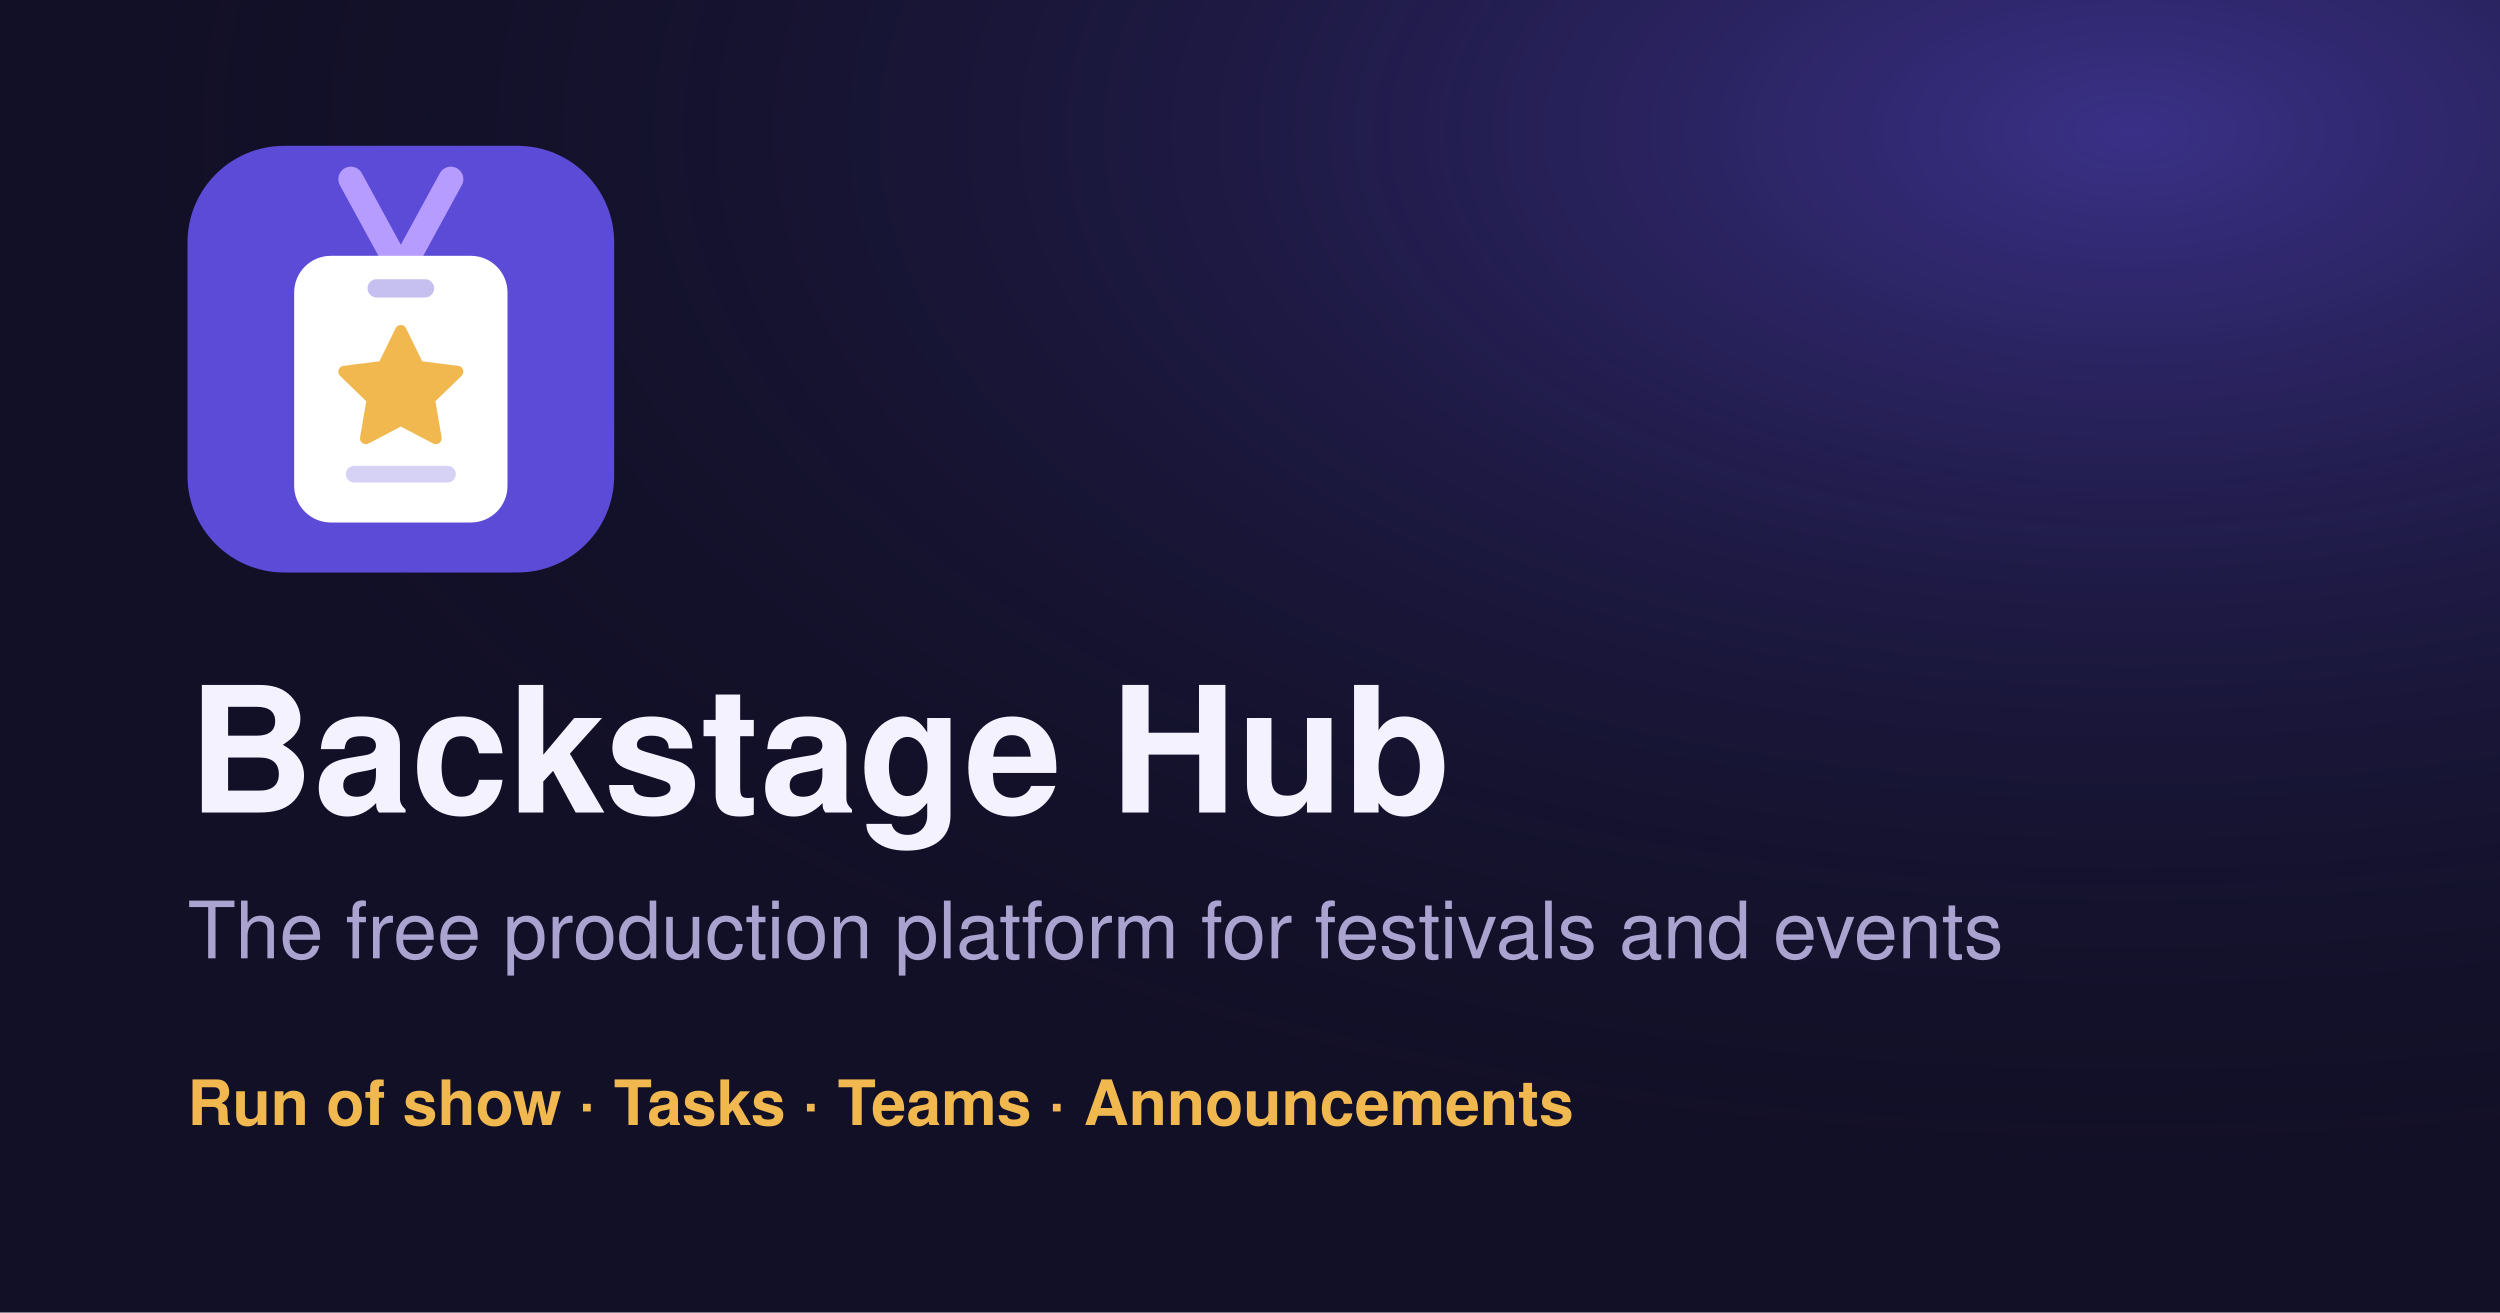
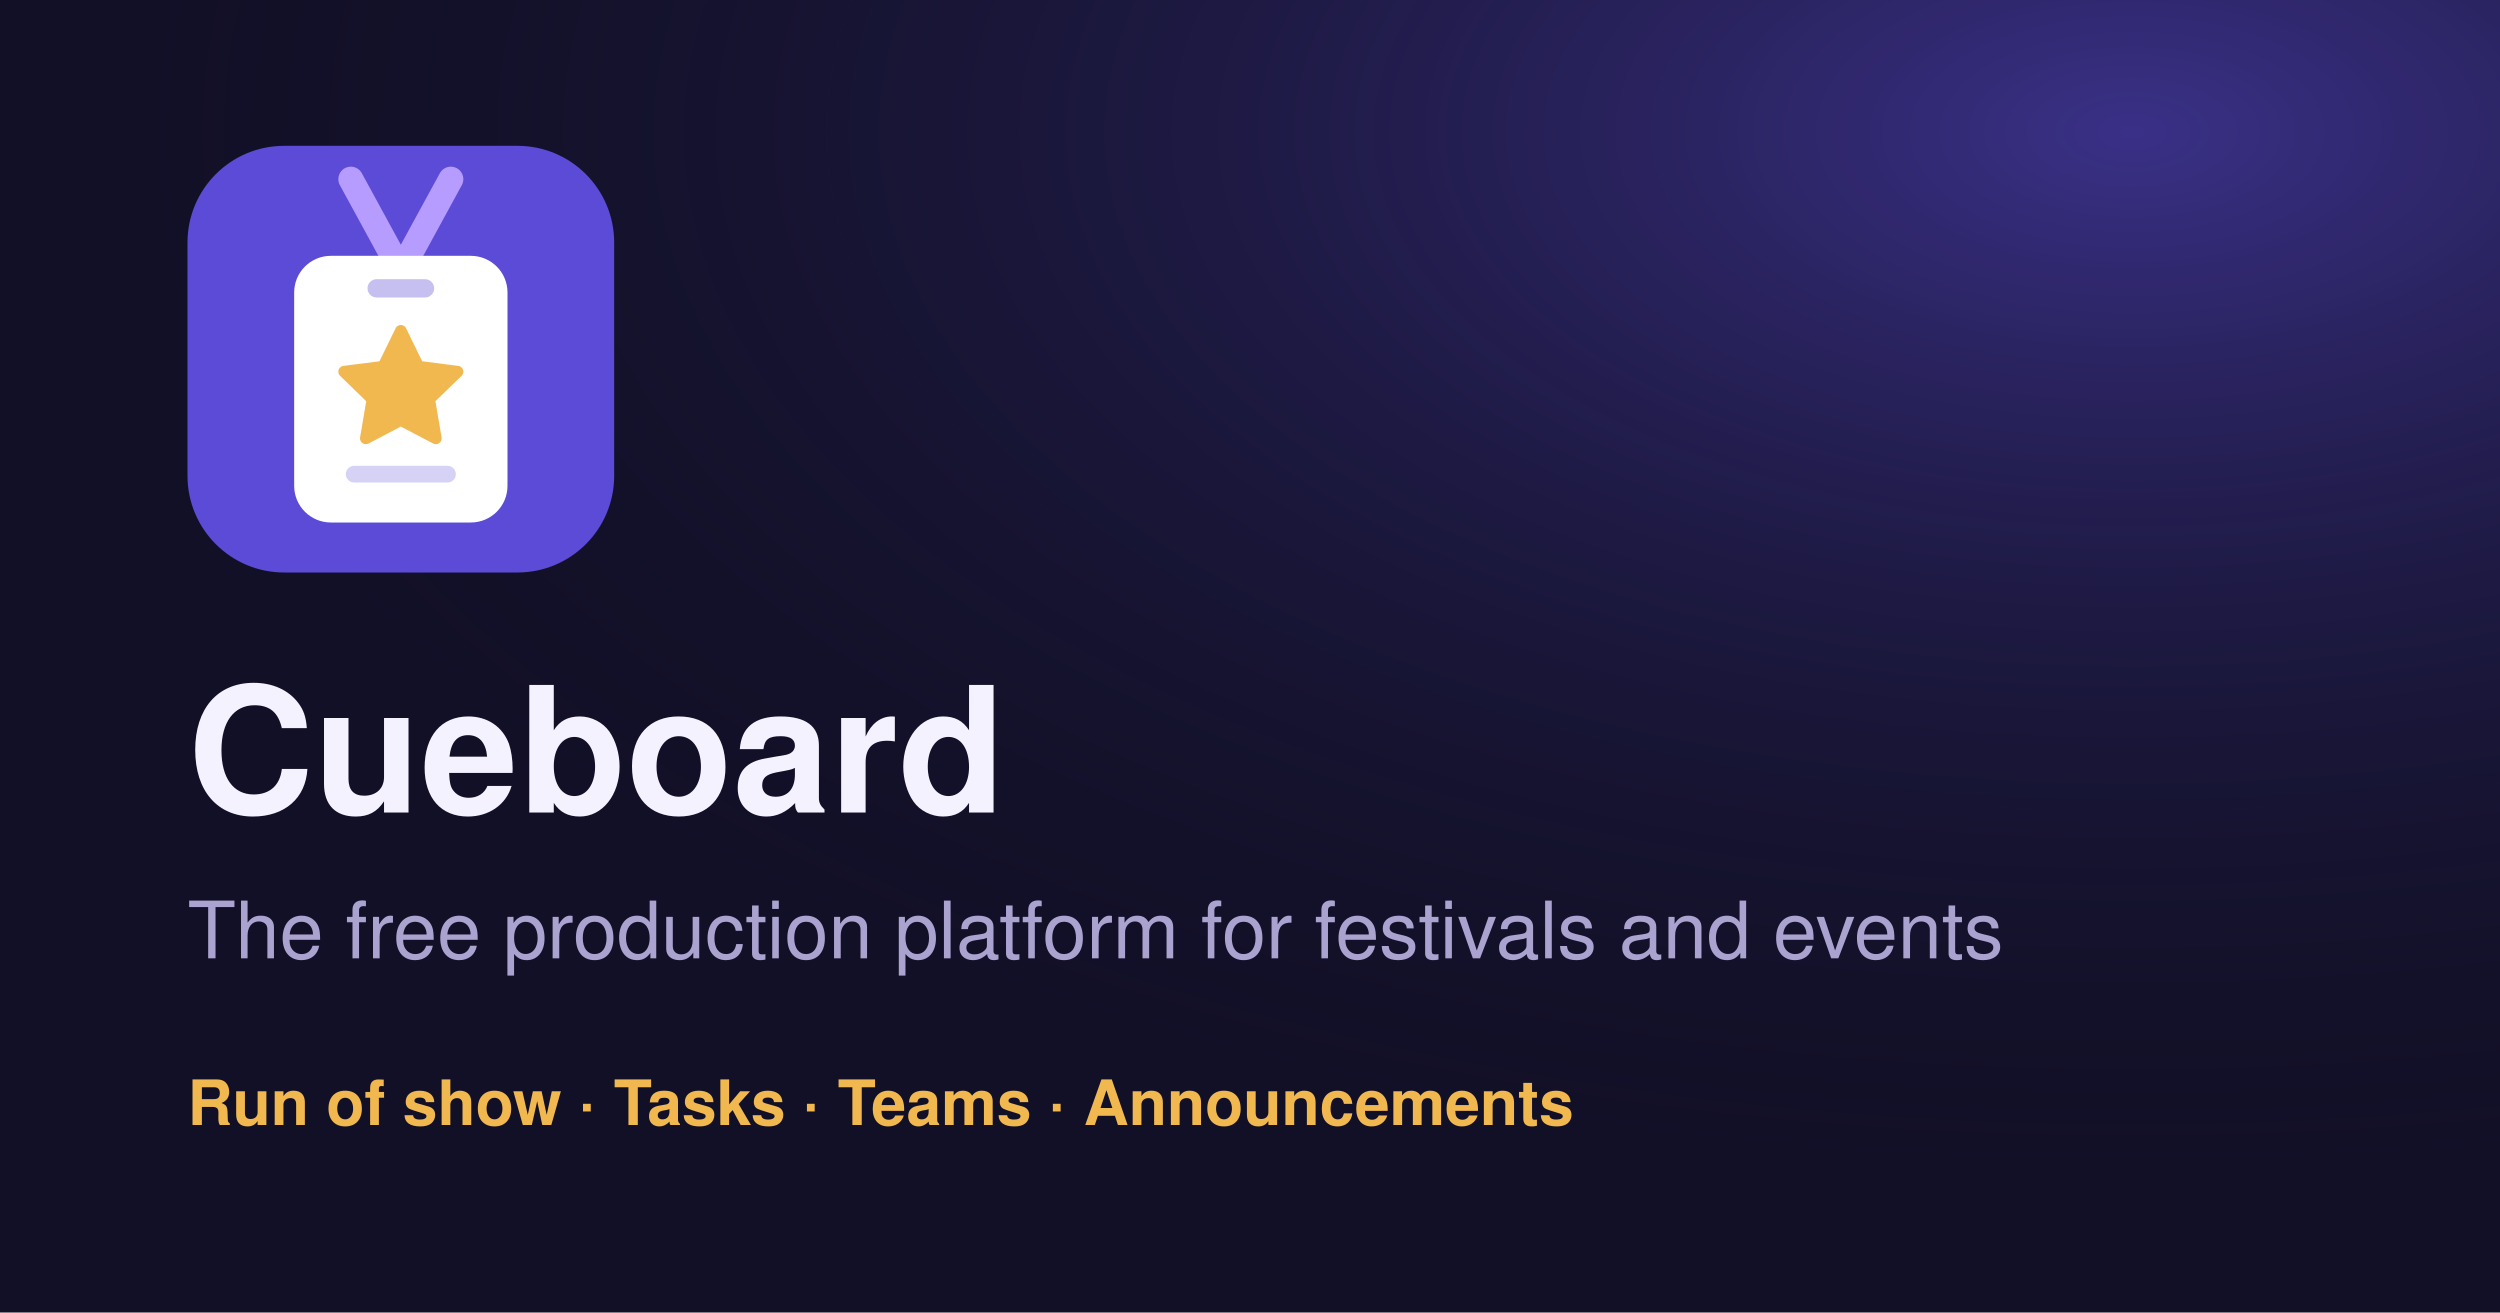
<svg xmlns="http://www.w3.org/2000/svg" width="1200" height="630" viewBox="0 0 1200 630">
  <defs>
    <radialGradient id="g" cx="0.85" cy="0.1" r="0.8">
      <stop offset="0" stop-color="#5b4bd6" stop-opacity="0.55" />
      <stop offset="1" stop-color="#121027" stop-opacity="0" />
    </radialGradient>
  </defs>
  <rect width="1200" height="630" fill="#121027" />
  <rect width="1200" height="630" fill="url(#g)" />
  <g transform="translate(90 70) scale(0.40)">
    <rect width="512" height="512" rx="116" fill="#5b4bd6" />
    <path d="M196 40 L256 150 L316 40" fill="none" stroke="#b79cff" stroke-width="30" stroke-linecap="round" stroke-linejoin="round" />
    <rect x="128" y="132" width="256" height="320" rx="44" fill="#ffffff" />
    <rect x="216" y="160" width="80" height="22" rx="11" fill="#5b4bd6" opacity="0.35" />
    <path d="M256 222 L277 265 L324 271 L290 304 L298 351 L256 329 L214 351 L222 304 L188 271 L235 265 Z" fill="#f0b84f" stroke="#f0b84f" stroke-width="14" stroke-linejoin="round" />
    <rect x="190" y="384" width="132" height="20" rx="10" fill="#5b4bd6" opacity="0.25" />
  </g>
-   <text x="90" y="390" font-family="Segoe UI, Helvetica, Arial, sans-serif" font-size="84" font-weight="800" fill="#f5f2ff">Backstage Hub</text>
+   <text x="90" y="390" font-family="Segoe UI, Helvetica, Arial, sans-serif" font-size="84" font-weight="800" fill="#f5f2ff">Cueboard</text>
  <text x="90" y="460" font-family="Segoe UI, Helvetica, Arial, sans-serif" font-size="38" fill="#aaa3d0">The free production platform for festivals and events</text>
  <text x="90" y="540" font-family="Segoe UI, Helvetica, Arial, sans-serif" font-size="30" font-weight="700" fill="#f0b84f">Run of show · Tasks · Teams · Announcements</text>
</svg>
